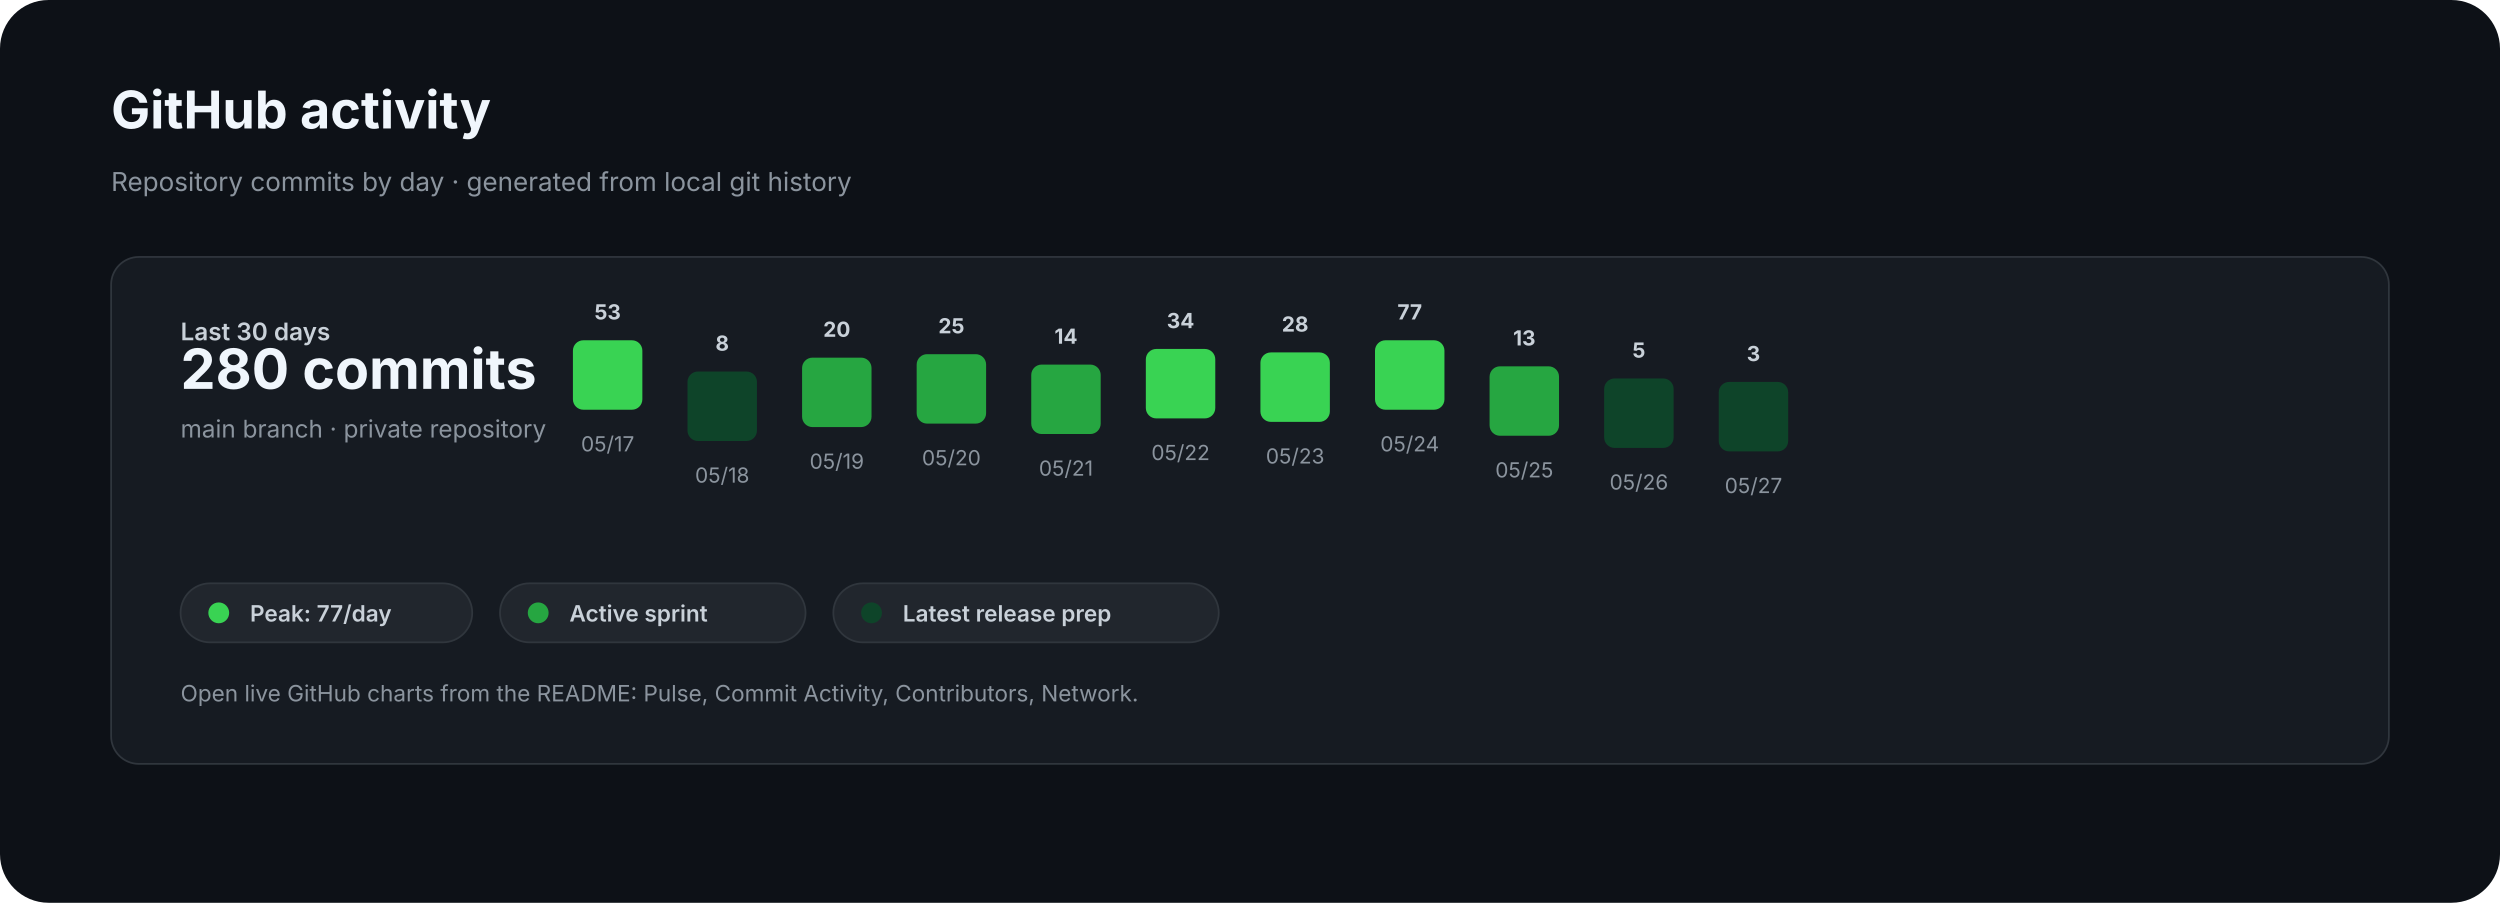
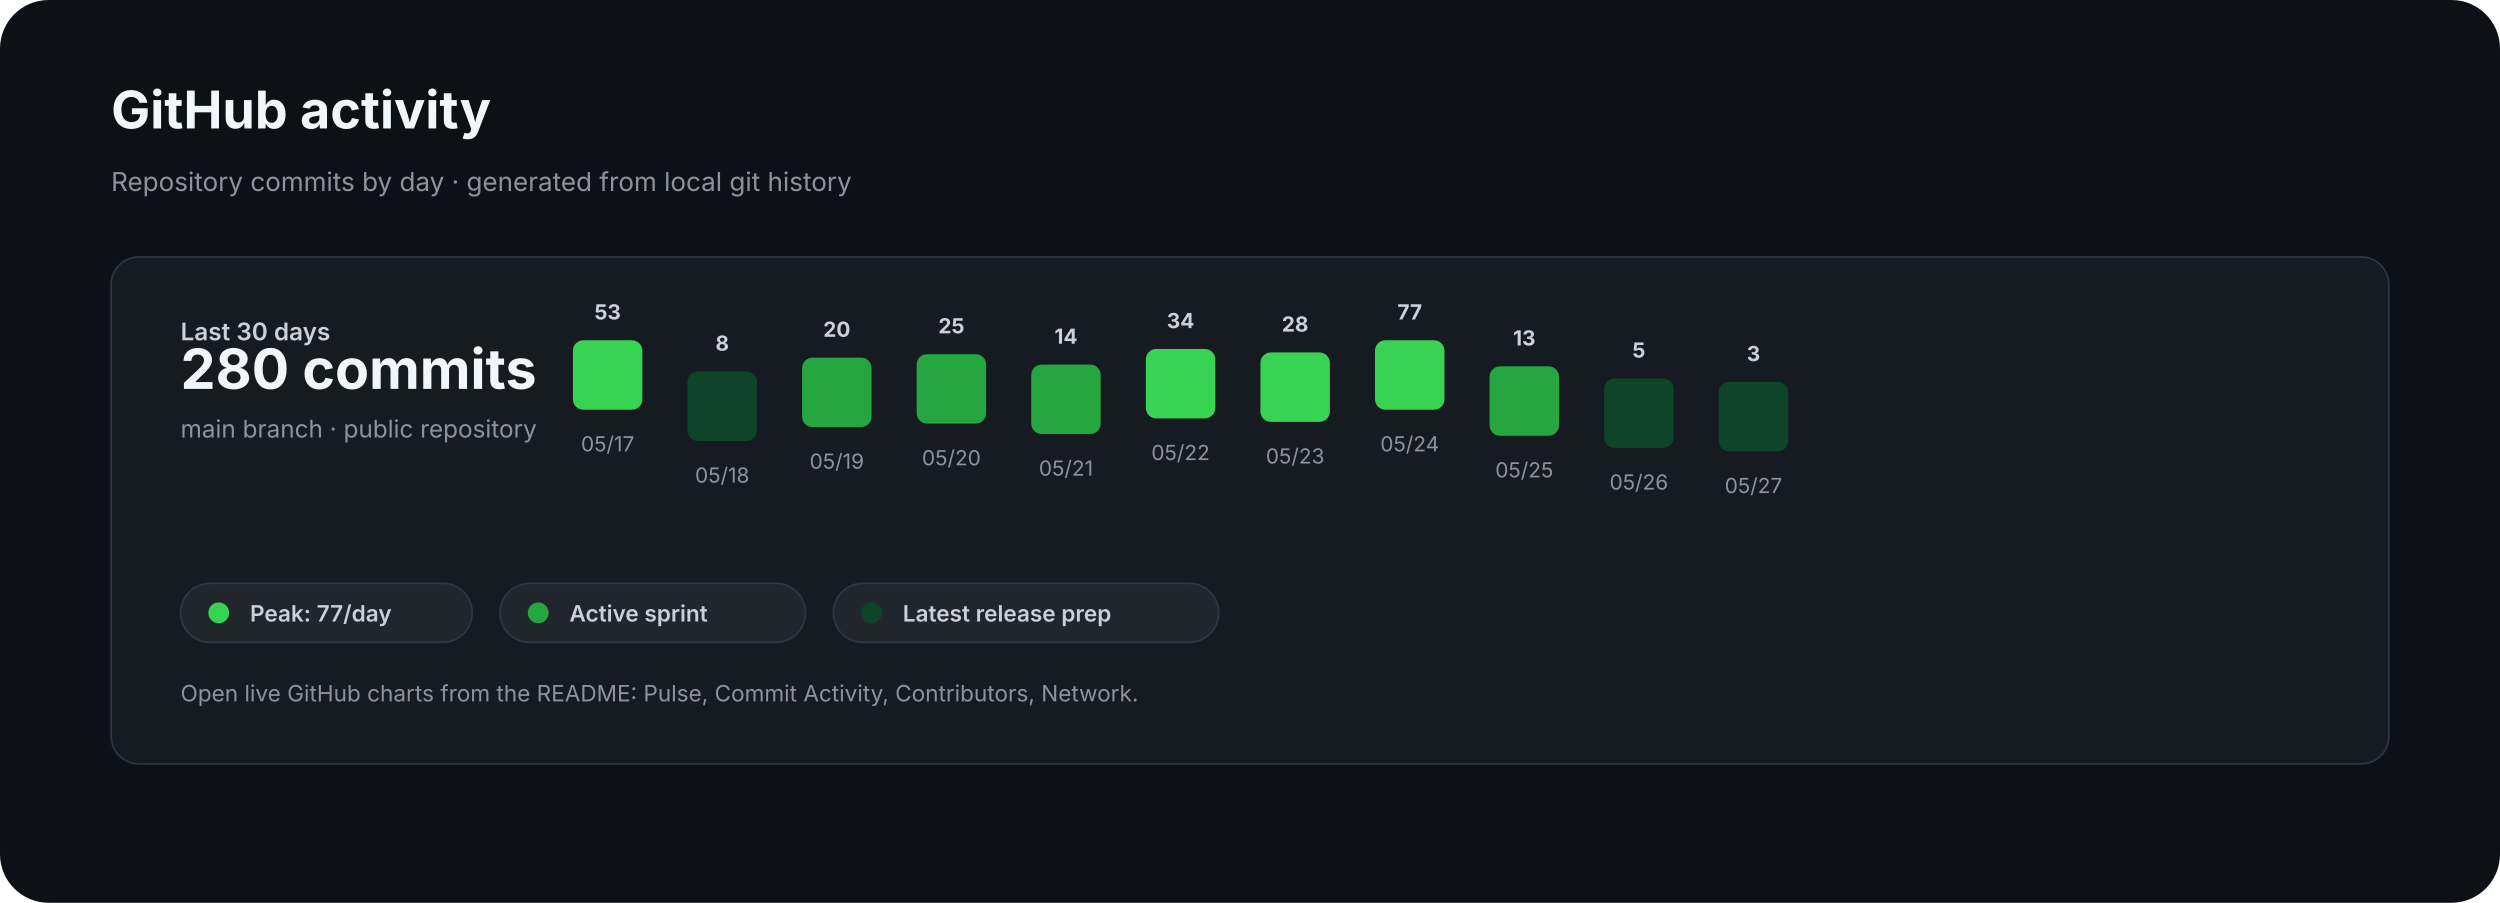
<svg xmlns="http://www.w3.org/2000/svg" width="1440" height="520" viewBox="0 0 1440 520" fill="none">
  <rect width="1440" height="520" rx="28" fill="#0D1117" />
  <text x="64" y="74" font-family="-apple-system, BlinkMacSystemFont, Segoe UI, sans-serif" font-size="30" font-weight="700" fill="#F0F6FC">GitHub activity</text>
  <text x="64" y="110" font-family="-apple-system, BlinkMacSystemFont, Segoe UI, sans-serif" font-size="15" fill="#8B949E">Repository commits by day · generated from local git history</text>
  <rect x="64" y="148" width="1312" height="292" rx="16" fill="#161B22" stroke="#30363D" />
  <text x="104" y="196" font-family="-apple-system, BlinkMacSystemFont, Segoe UI, sans-serif" font-size="14" font-weight="600" fill="#C9D1D9">Last 30 days</text>
  <text x="104" y="224" font-family="-apple-system, BlinkMacSystemFont, Segoe UI, sans-serif" font-size="32" font-weight="700" fill="#F0F6FC">280 commits</text>
-   <text x="104" y="252" font-family="-apple-system, BlinkMacSystemFont, Segoe UI, sans-serif" font-size="14" fill="#8B949E">main branch · private repository</text>
+   <text x="104" y="252" font-family="-apple-system, BlinkMacSystemFont, Segoe UI, sans-serif" font-size="14" fill="#8B949E">main branch · public repository</text>
  <g transform="translate(330 196)">
    <rect x="0" y="0" width="40" height="40" rx="6" fill="#39D353" />
    <text x="20" y="64" text-anchor="middle" font-family="-apple-system, BlinkMacSystemFont, Segoe UI, sans-serif" font-size="12" fill="#8B949E">05/17</text>
    <text x="20" y="-12" text-anchor="middle" font-family="-apple-system, BlinkMacSystemFont, Segoe UI, sans-serif" font-size="12" font-weight="700" fill="#C9D1D9">53</text>
    <rect x="66" y="18" width="40" height="40" rx="6" fill="#0E4429" />
    <text x="86" y="82" text-anchor="middle" font-family="-apple-system, BlinkMacSystemFont, Segoe UI, sans-serif" font-size="12" fill="#8B949E">05/18</text>
    <text x="86" y="6" text-anchor="middle" font-family="-apple-system, BlinkMacSystemFont, Segoe UI, sans-serif" font-size="12" font-weight="700" fill="#C9D1D9">8</text>
    <rect x="132" y="10" width="40" height="40" rx="6" fill="#26A641" />
    <text x="152" y="74" text-anchor="middle" font-family="-apple-system, BlinkMacSystemFont, Segoe UI, sans-serif" font-size="12" fill="#8B949E">05/19</text>
    <text x="152" y="-2" text-anchor="middle" font-family="-apple-system, BlinkMacSystemFont, Segoe UI, sans-serif" font-size="12" font-weight="700" fill="#C9D1D9">20</text>
    <rect x="198" y="8" width="40" height="40" rx="6" fill="#26A641" />
    <text x="218" y="72" text-anchor="middle" font-family="-apple-system, BlinkMacSystemFont, Segoe UI, sans-serif" font-size="12" fill="#8B949E">05/20</text>
    <text x="218" y="-4" text-anchor="middle" font-family="-apple-system, BlinkMacSystemFont, Segoe UI, sans-serif" font-size="12" font-weight="700" fill="#C9D1D9">25</text>
    <rect x="264" y="14" width="40" height="40" rx="6" fill="#26A641" />
    <text x="284" y="78" text-anchor="middle" font-family="-apple-system, BlinkMacSystemFont, Segoe UI, sans-serif" font-size="12" fill="#8B949E">05/21</text>
    <text x="284" y="2" text-anchor="middle" font-family="-apple-system, BlinkMacSystemFont, Segoe UI, sans-serif" font-size="12" font-weight="700" fill="#C9D1D9">14</text>
    <rect x="330" y="5" width="40" height="40" rx="6" fill="#39D353" />
    <text x="350" y="69" text-anchor="middle" font-family="-apple-system, BlinkMacSystemFont, Segoe UI, sans-serif" font-size="12" fill="#8B949E">05/22</text>
    <text x="350" y="-7" text-anchor="middle" font-family="-apple-system, BlinkMacSystemFont, Segoe UI, sans-serif" font-size="12" font-weight="700" fill="#C9D1D9">34</text>
    <rect x="396" y="7" width="40" height="40" rx="6" fill="#39D353" />
    <text x="416" y="71" text-anchor="middle" font-family="-apple-system, BlinkMacSystemFont, Segoe UI, sans-serif" font-size="12" fill="#8B949E">05/23</text>
    <text x="416" y="-5" text-anchor="middle" font-family="-apple-system, BlinkMacSystemFont, Segoe UI, sans-serif" font-size="12" font-weight="700" fill="#C9D1D9">28</text>
    <rect x="462" y="0" width="40" height="40" rx="6" fill="#39D353" />
    <text x="482" y="64" text-anchor="middle" font-family="-apple-system, BlinkMacSystemFont, Segoe UI, sans-serif" font-size="12" fill="#8B949E">05/24</text>
    <text x="482" y="-12" text-anchor="middle" font-family="-apple-system, BlinkMacSystemFont, Segoe UI, sans-serif" font-size="12" font-weight="700" fill="#C9D1D9">77</text>
    <rect x="528" y="15" width="40" height="40" rx="6" fill="#26A641" />
    <text x="548" y="79" text-anchor="middle" font-family="-apple-system, BlinkMacSystemFont, Segoe UI, sans-serif" font-size="12" fill="#8B949E">05/25</text>
    <text x="548" y="3" text-anchor="middle" font-family="-apple-system, BlinkMacSystemFont, Segoe UI, sans-serif" font-size="12" font-weight="700" fill="#C9D1D9">13</text>
    <rect x="594" y="22" width="40" height="40" rx="6" fill="#0E4429" />
    <text x="614" y="86" text-anchor="middle" font-family="-apple-system, BlinkMacSystemFont, Segoe UI, sans-serif" font-size="12" fill="#8B949E">05/26</text>
    <text x="614" y="10" text-anchor="middle" font-family="-apple-system, BlinkMacSystemFont, Segoe UI, sans-serif" font-size="12" font-weight="700" fill="#C9D1D9">5</text>
    <rect x="660" y="24" width="40" height="40" rx="6" fill="#0E4429" />
    <text x="680" y="88" text-anchor="middle" font-family="-apple-system, BlinkMacSystemFont, Segoe UI, sans-serif" font-size="12" fill="#8B949E">05/27</text>
    <text x="680" y="12" text-anchor="middle" font-family="-apple-system, BlinkMacSystemFont, Segoe UI, sans-serif" font-size="12" font-weight="700" fill="#C9D1D9">3</text>
  </g>
  <rect x="104" y="336" width="168" height="34" rx="17" fill="#21262D" stroke="#30363D" />
  <circle cx="126" cy="353" r="6" fill="#39D353" />
  <text x="144" y="358" font-family="-apple-system, BlinkMacSystemFont, Segoe UI, sans-serif" font-size="13" font-weight="600" fill="#C9D1D9">Peak: 77/day</text>
  <rect x="288" y="336" width="176" height="34" rx="17" fill="#21262D" stroke="#30363D" />
  <circle cx="310" cy="353" r="6" fill="#26A641" />
  <text x="328" y="358" font-family="-apple-system, BlinkMacSystemFont, Segoe UI, sans-serif" font-size="13" font-weight="600" fill="#C9D1D9">Active sprint</text>
  <rect x="480" y="336" width="222" height="34" rx="17" fill="#21262D" stroke="#30363D" />
  <circle cx="502" cy="353" r="6" fill="#0E4429" />
  <text x="520" y="358" font-family="-apple-system, BlinkMacSystemFont, Segoe UI, sans-serif" font-size="13" font-weight="600" fill="#C9D1D9">Latest release prep</text>
  <text x="104" y="404" font-family="-apple-system, BlinkMacSystemFont, Segoe UI, sans-serif" font-size="13" fill="#8B949E">Open live GitHub charts from the README: Pulse, Commit Activity, Contributors, Network.</text>
</svg>
